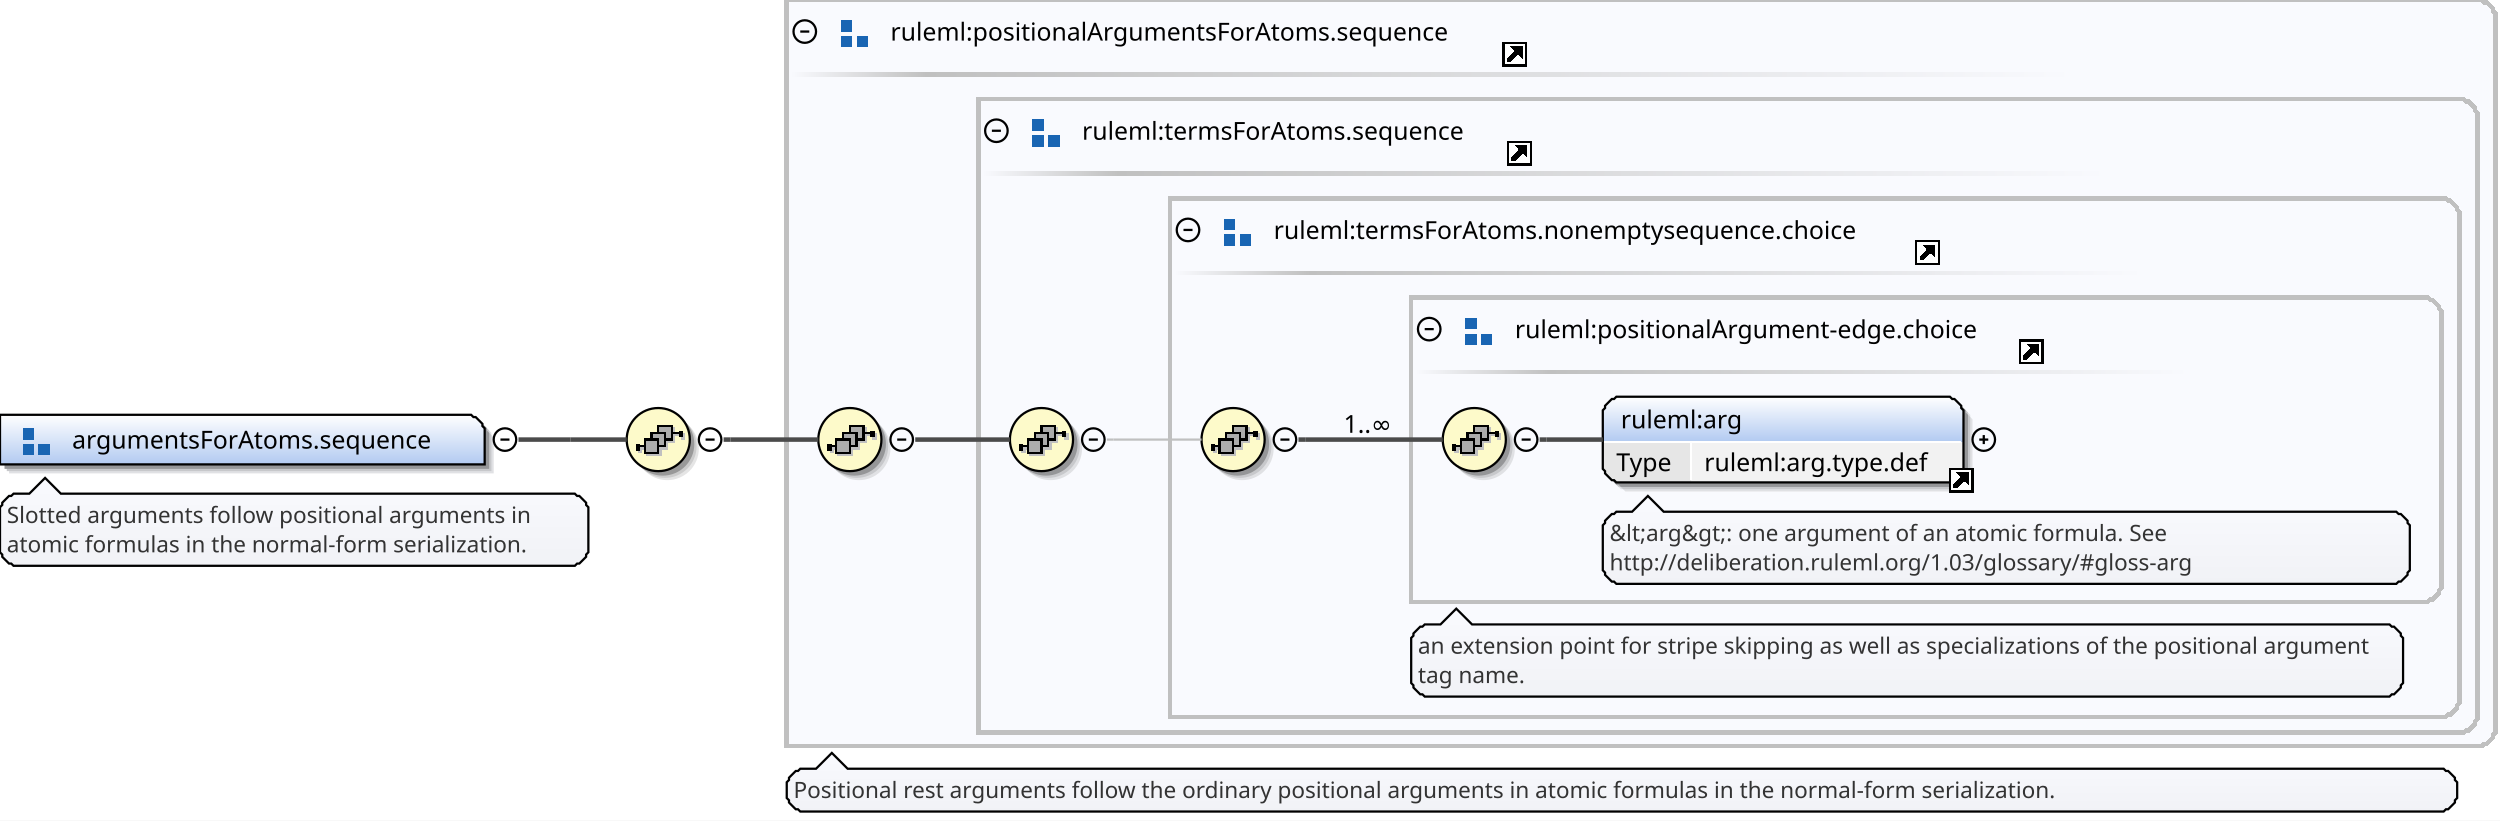
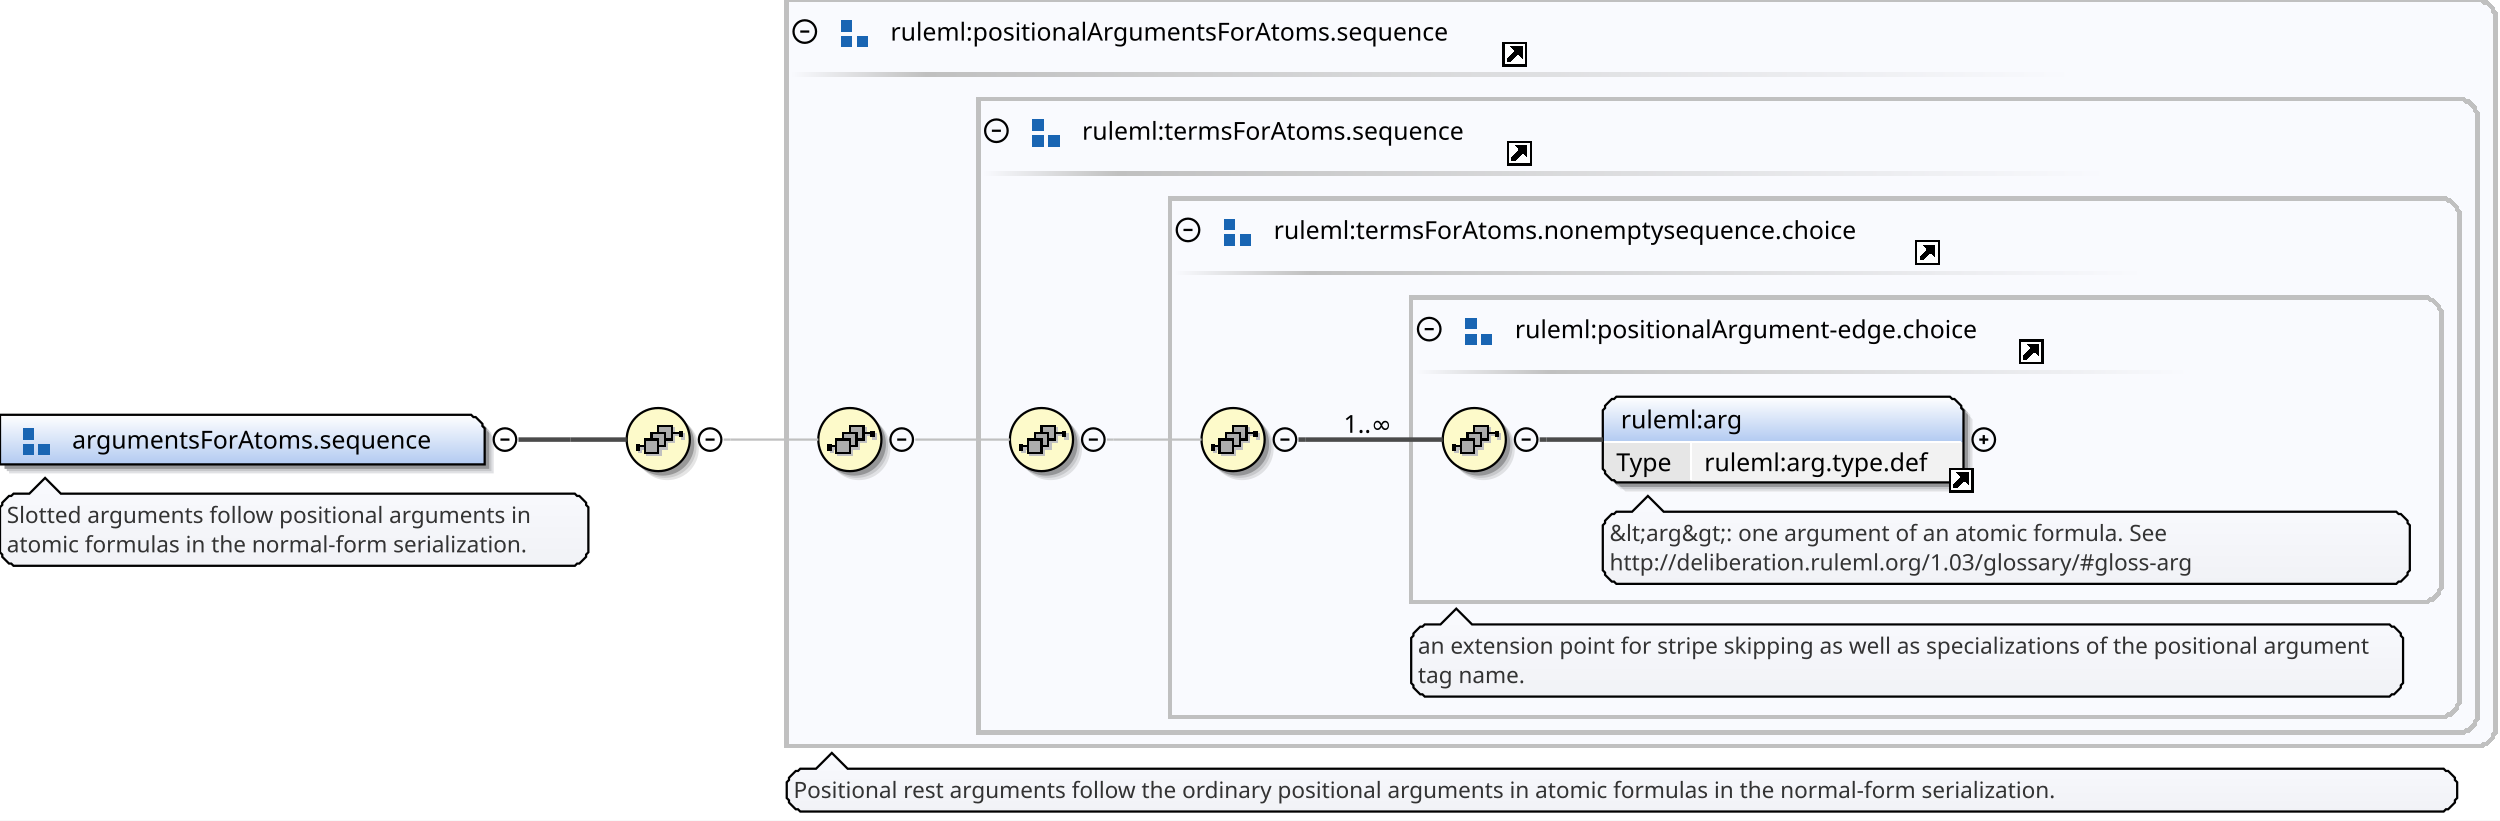
<svg xmlns="http://www.w3.org/2000/svg" color-interpolation="auto" color-rendering="auto" fill="black" fill-opacity="1" font-family="'Dialog'" font-size="12px" font-style="normal" font-weight="normal" height="364" image-rendering="auto" shape-rendering="auto" stroke="black" stroke-dasharray="none" stroke-dashoffset="0" stroke-linecap="square" stroke-linejoin="miter" stroke-miterlimit="10" stroke-opacity="1" stroke-width="1" text-rendering="auto" width="1109">
  <defs id="genericDefs" />
  <g>
    <defs id="defs1">
      <linearGradient gradientUnits="userSpaceOnUse" id="linearGradient1" spreadMethod="pad" x1="0" x2="0" y1="184" y2="206">
        <stop offset="0%" stop-color="white" stop-opacity="1" />
        <stop offset="100%" stop-color="rgb(178,202,241)" stop-opacity="1" />
      </linearGradient>
      <linearGradient gradientUnits="userSpaceOnUse" id="linearGradient2" spreadMethod="pad" x1="278" x2="278" y1="181" y2="209">
        <stop offset="0%" stop-color="rgb(253,250,202)" stop-opacity="1" />
        <stop offset="100%" stop-color="rgb(253,250,202)" stop-opacity="1" />
      </linearGradient>
      <linearGradient gradientUnits="userSpaceOnUse" id="linearGradient3" spreadMethod="pad" x1="411" x2="920" y1="32" y2="32">
        <stop offset="0%" stop-color="silver" stop-opacity="1" />
        <stop offset="100%" stop-color="rgb(249,250,254)" stop-opacity="1" />
      </linearGradient>
      <linearGradient gradientUnits="userSpaceOnUse" id="linearGradient4" spreadMethod="pad" x1="351" x2="411" y1="32" y2="32">
        <stop offset="0%" stop-color="rgb(249,250,254)" stop-opacity="1" />
        <stop offset="100%" stop-color="silver" stop-opacity="1" />
      </linearGradient>
      <linearGradient gradientUnits="userSpaceOnUse" id="linearGradient5" spreadMethod="pad" x1="363" x2="363" y1="181" y2="209">
        <stop offset="0%" stop-color="rgb(253,250,202)" stop-opacity="1" />
        <stop offset="100%" stop-color="rgb(253,250,202)" stop-opacity="1" />
      </linearGradient>
      <linearGradient gradientUnits="userSpaceOnUse" id="linearGradient6" spreadMethod="pad" x1="496" x2="935" y1="76" y2="76">
        <stop offset="0%" stop-color="silver" stop-opacity="1" />
        <stop offset="100%" stop-color="rgb(249,250,254)" stop-opacity="1" />
      </linearGradient>
      <linearGradient gradientUnits="userSpaceOnUse" id="linearGradient7" spreadMethod="pad" x1="436" x2="496" y1="76" y2="76">
        <stop offset="0%" stop-color="rgb(249,250,254)" stop-opacity="1" />
        <stop offset="100%" stop-color="silver" stop-opacity="1" />
      </linearGradient>
      <linearGradient gradientUnits="userSpaceOnUse" id="linearGradient8" spreadMethod="pad" x1="448" x2="448" y1="181" y2="209">
        <stop offset="0%" stop-color="rgb(253,250,202)" stop-opacity="1" />
        <stop offset="100%" stop-color="rgb(253,250,202)" stop-opacity="1" />
      </linearGradient>
      <linearGradient gradientUnits="userSpaceOnUse" id="linearGradient9" spreadMethod="pad" x1="581" x2="951" y1="120" y2="120">
        <stop offset="0%" stop-color="silver" stop-opacity="1" />
        <stop offset="100%" stop-color="rgb(249,250,254)" stop-opacity="1" />
      </linearGradient>
      <linearGradient gradientUnits="userSpaceOnUse" id="linearGradient10" spreadMethod="pad" x1="521" x2="581" y1="120" y2="120">
        <stop offset="0%" stop-color="rgb(249,250,254)" stop-opacity="1" />
        <stop offset="100%" stop-color="silver" stop-opacity="1" />
      </linearGradient>
      <linearGradient gradientUnits="userSpaceOnUse" id="linearGradient11" spreadMethod="pad" x1="533" x2="533" y1="181" y2="209">
        <stop offset="0%" stop-color="rgb(253,250,202)" stop-opacity="1" />
        <stop offset="100%" stop-color="rgb(253,250,202)" stop-opacity="1" />
      </linearGradient>
      <linearGradient gradientUnits="userSpaceOnUse" id="linearGradient12" spreadMethod="pad" x1="688" x2="971" y1="164" y2="164">
        <stop offset="0%" stop-color="silver" stop-opacity="1" />
        <stop offset="100%" stop-color="rgb(249,250,254)" stop-opacity="1" />
      </linearGradient>
      <linearGradient gradientUnits="userSpaceOnUse" id="linearGradient13" spreadMethod="pad" x1="628" x2="688" y1="164" y2="164">
        <stop offset="0%" stop-color="rgb(249,250,254)" stop-opacity="1" />
        <stop offset="100%" stop-color="silver" stop-opacity="1" />
      </linearGradient>
      <linearGradient gradientUnits="userSpaceOnUse" id="linearGradient14" spreadMethod="pad" x1="640" x2="640" y1="181" y2="209">
        <stop offset="0%" stop-color="rgb(253,250,202)" stop-opacity="1" />
        <stop offset="100%" stop-color="rgb(253,250,202)" stop-opacity="1" />
      </linearGradient>
      <linearGradient gradientUnits="userSpaceOnUse" id="linearGradient15" spreadMethod="pad" x1="711" x2="711" y1="176" y2="196">
        <stop offset="0%" stop-color="white" stop-opacity="1" />
        <stop offset="100%" stop-color="rgb(178,202,241)" stop-opacity="1" />
      </linearGradient>
      <linearGradient gradientUnits="userSpaceOnUse" id="linearGradient16" spreadMethod="pad" x1="711" x2="711" y1="220" y2="259">
        <stop offset="0%" stop-color="rgb(249,250,254)" stop-opacity="1" />
        <stop offset="100%" stop-color="rgb(241,242,246)" stop-opacity="1" />
      </linearGradient>
      <linearGradient gradientUnits="userSpaceOnUse" id="linearGradient17" spreadMethod="pad" x1="626" x2="626" y1="270" y2="309">
        <stop offset="0%" stop-color="rgb(249,250,254)" stop-opacity="1" />
        <stop offset="100%" stop-color="rgb(241,242,246)" stop-opacity="1" />
      </linearGradient>
      <linearGradient gradientUnits="userSpaceOnUse" id="linearGradient18" spreadMethod="pad" x1="349" x2="349" y1="334" y2="360">
        <stop offset="0%" stop-color="rgb(249,250,254)" stop-opacity="1" />
        <stop offset="100%" stop-color="rgb(241,242,246)" stop-opacity="1" />
      </linearGradient>
      <linearGradient gradientUnits="userSpaceOnUse" id="linearGradient19" spreadMethod="pad" x1="0" x2="0" y1="212" y2="251">
        <stop offset="0%" stop-color="rgb(249,250,254)" stop-opacity="1" />
        <stop offset="100%" stop-color="rgb(241,242,246)" stop-opacity="1" />
      </linearGradient>
      <clipPath clipPathUnits="userSpaceOnUse" id="clipPath1">
        <path d="M0 0 L1109 0 L1109 364 L0 364 L0 0 Z" />
      </clipPath>
    </defs>
    <g fill="white" stroke="white">
      <rect clip-path="url(#clipPath1)" height="364" stroke="none" width="1109" x="0" y="0" />
    </g>
    <g fill="rgb(224,225,228)" font-family="sans-serif" font-size="11px" stroke="rgb(224,225,228)" text-rendering="optimizeLegibility">
      <polygon clip-path="url(#clipPath1)" points=" 4 188 213 188 214 189 215 189 216 190 217 191 218 192 218 193 219 194 219 210 4 210" stroke="none" />
      <polygon clip-path="url(#clipPath1)" fill="rgb(199,200,203)" points=" 3 187 212 187 213 188 214 188 215 189 216 190 217 191 217 192 218 193 218 209 3 209" stroke="none" />
      <polygon clip-path="url(#clipPath1)" fill="rgb(149,150,152)" points=" 2 186 211 186 212 187 213 187 214 188 215 189 216 190 216 191 217 192 217 208 2 208" stroke="none" />
    </g>
    <g fill="url(#linearGradient1)" font-family="sans-serif" font-size="11px" shape-rendering="crispEdges" stroke="url(#linearGradient1)" text-rendering="geometricPrecision">
      <polygon clip-path="url(#clipPath1)" points=" 0 184 209 184 210 185 211 185 212 186 213 187 214 188 214 189 215 190 215 206 0 206" stroke="none" />
    </g>
    <g font-family="sans-serif" font-size="11px" stroke-linecap="butt" text-rendering="optimizeLegibility">
      <polygon clip-path="url(#clipPath1)" fill="none" points=" 0 184 209 184 210 185 211 185 212 186 213 187 214 188 214 189 215 190 215 206 0 206" />
    </g>
    <g fill="rgb(25,101,179)" font-family="sans-serif" font-size="11px" shape-rendering="crispEdges" stroke="rgb(25,101,179)" stroke-linecap="butt" text-rendering="geometricPrecision">
      <rect clip-path="url(#clipPath1)" height="5" stroke="none" width="5" x="10" y="190" />
      <rect clip-path="url(#clipPath1)" height="5" stroke="none" width="5" x="10" y="197" />
      <rect clip-path="url(#clipPath1)" height="5" stroke="none" width="5" x="17" y="197" />
      <text clip-path="url(#clipPath1)" fill="black" stroke="none" x="32" xml:space="preserve" y="199">argumentsForAtoms.sequence</text>
    </g>
    <g font-family="sans-serif" font-size="11px" stroke-linecap="butt" text-rendering="optimizeLegibility">
      <circle clip-path="url(#clipPath1)" cx="224" cy="195" fill="none" r="5" />
      <line clip-path="url(#clipPath1)" fill="none" x1="222" x2="226" y1="195" y2="195" />
      <circle clip-path="url(#clipPath1)" cx="296" cy="199" fill="rgb(229,229,229)" r="14" stroke="none" />
      <circle clip-path="url(#clipPath1)" cx="295" cy="198" fill="rgb(204,204,204)" r="14" stroke="none" />
      <circle clip-path="url(#clipPath1)" cx="294" cy="197" fill="rgb(153,153,153)" r="14" stroke="none" />
    </g>
    <g fill="url(#linearGradient2)" font-family="sans-serif" font-size="11px" shape-rendering="crispEdges" stroke="url(#linearGradient2)" stroke-linecap="butt" text-rendering="geometricPrecision">
      <circle clip-path="url(#clipPath1)" cx="292" cy="195" r="14" stroke="none" />
    </g>
    <g font-family="sans-serif" font-size="11px" stroke-linecap="butt" text-rendering="optimizeLegibility">
      <circle clip-path="url(#clipPath1)" cx="292" cy="195" fill="none" r="14" />
    </g>
    <g fill="silver" font-family="sans-serif" font-size="11px" shape-rendering="crispEdges" stroke="silver" stroke-linecap="butt" text-rendering="geometricPrecision">
      <line clip-path="url(#clipPath1)" fill="none" x1="299" x2="303" y1="193" y2="193" />
      <rect clip-path="url(#clipPath1)" height="3" stroke="none" width="2" x="302" y="192" />
      <rect clip-path="url(#clipPath1)" height="6" stroke="none" width="6" x="293" y="190" />
      <rect clip-path="url(#clipPath1)" fill="none" height="6" width="6" x="293" y="190" />
      <rect clip-path="url(#clipPath1)" height="6" stroke="none" width="6" x="290" y="193" />
      <rect clip-path="url(#clipPath1)" fill="none" height="6" width="6" x="290" y="193" />
      <rect clip-path="url(#clipPath1)" height="6" stroke="none" width="6" x="287" y="196" />
      <rect clip-path="url(#clipPath1)" fill="none" height="6" width="6" x="287" y="196" />
      <line clip-path="url(#clipPath1)" fill="none" x1="287" x2="283" y1="199" y2="199" />
      <rect clip-path="url(#clipPath1)" height="3" stroke="none" width="2" x="283" y="198" />
      <line clip-path="url(#clipPath1)" fill="none" stroke="black" x1="298" x2="302" y1="192" y2="192" />
      <rect clip-path="url(#clipPath1)" fill="black" height="3" stroke="none" width="2" x="301" y="191" />
      <rect clip-path="url(#clipPath1)" fill="rgb(172,172,172)" height="6" stroke="none" width="6" x="292" y="189" />
      <rect clip-path="url(#clipPath1)" fill="none" height="6" stroke="black" width="6" x="292" y="189" />
      <rect clip-path="url(#clipPath1)" fill="rgb(172,172,172)" height="6" stroke="none" width="6" x="289" y="192" />
      <rect clip-path="url(#clipPath1)" fill="none" height="6" stroke="black" width="6" x="289" y="192" />
      <rect clip-path="url(#clipPath1)" fill="rgb(172,172,172)" height="6" stroke="none" width="6" x="286" y="195" />
      <rect clip-path="url(#clipPath1)" fill="none" height="6" stroke="black" width="6" x="286" y="195" />
      <line clip-path="url(#clipPath1)" fill="none" stroke="black" x1="286" x2="282" y1="198" y2="198" />
      <rect clip-path="url(#clipPath1)" fill="black" height="3" stroke="none" width="2" x="282" y="197" />
    </g>
    <g font-family="sans-serif" font-size="11px" stroke-linecap="butt" text-rendering="optimizeLegibility">
      <circle clip-path="url(#clipPath1)" cx="315" cy="195" fill="none" r="5" />
      <line clip-path="url(#clipPath1)" fill="none" x1="313" x2="317" y1="195" y2="195" />
    </g>
    <g fill="rgb(249,250,254)" font-family="sans-serif" font-size="11px" shape-rendering="crispEdges" stroke="rgb(249,250,254)" stroke-linecap="butt" stroke-width="2" text-rendering="geometricPrecision">
      <polygon clip-path="url(#clipPath1)" points=" 349 0 1101 0 1102 1 1103 1 1104 2 1105 3 1106 4 1106 5 1107 6 1107 325 1106 326 1106 327 1105 328 1104 329 1103 330 1102 330 1101 331 349 331" stroke="none" />
      <polygon clip-path="url(#clipPath1)" fill="none" points=" 349 0 1101 0 1102 1 1103 1 1104 2 1105 3 1106 4 1106 5 1107 6 1107 325 1106 326 1106 327 1105 328 1104 329 1103 330 1102 330 1101 331 349 331" stroke="silver" />
      <rect clip-path="url(#clipPath1)" fill="url(#linearGradient3)" height="2" stroke="none" width="509" x="411" y="32" />
      <rect clip-path="url(#clipPath1)" fill="url(#linearGradient4)" height="2" stroke="none" width="60" x="351" y="32" />
      <rect clip-path="url(#clipPath1)" fill="rgb(25,101,179)" height="5" stroke="none" stroke-width="1" width="5" x="373" y="9" />
      <rect clip-path="url(#clipPath1)" fill="rgb(25,101,179)" height="5" stroke="none" stroke-width="1" width="5" x="373" y="16" />
      <rect clip-path="url(#clipPath1)" fill="rgb(25,101,179)" height="5" stroke="none" stroke-width="1" width="5" x="380" y="16" />
      <text clip-path="url(#clipPath1)" fill="black" stroke="none" stroke-width="1" x="395" xml:space="preserve" y="18">ruleml:positionalArgumentsForAtoms.sequence</text>
      <rect clip-path="url(#clipPath1)" fill="white" height="10" stroke="none" stroke-width="1" width="10" x="667" y="19" />
      <polygon clip-path="url(#clipPath1)" fill="none" points=" 669 27 669 26 672 23 672 22 671 21 675 21 675 25 674 24 673 24 670 27" stroke="black" stroke-width="1" />
      <polygon clip-path="url(#clipPath1)" fill="black" points=" 669 27 669 26 672 23 672 22 671 21 675 21 675 25 674 24 673 24 670 27" stroke="none" stroke-width="1" />
      <rect clip-path="url(#clipPath1)" fill="none" height="10" stroke="black" stroke-width="1" width="10" x="667" y="19" />
    </g>
    <g font-family="sans-serif" font-size="11px" stroke-linecap="butt" text-rendering="optimizeLegibility">
      <circle clip-path="url(#clipPath1)" cx="357" cy="14" fill="none" r="5" />
      <line clip-path="url(#clipPath1)" fill="none" x1="355" x2="359" y1="14" y2="14" />
      <circle clip-path="url(#clipPath1)" cx="381" cy="199" fill="rgb(224,225,228)" r="14" stroke="none" />
      <circle clip-path="url(#clipPath1)" cx="380" cy="198" fill="rgb(199,200,203)" r="14" stroke="none" />
      <circle clip-path="url(#clipPath1)" cx="379" cy="197" fill="rgb(149,150,152)" r="14" stroke="none" />
    </g>
    <g fill="url(#linearGradient5)" font-family="sans-serif" font-size="11px" shape-rendering="crispEdges" stroke="url(#linearGradient5)" stroke-linecap="butt" text-rendering="geometricPrecision">
      <circle clip-path="url(#clipPath1)" cx="377" cy="195" r="14" stroke="none" />
    </g>
    <g font-family="sans-serif" font-size="11px" stroke-linecap="butt" text-rendering="optimizeLegibility">
      <circle clip-path="url(#clipPath1)" cx="377" cy="195" fill="none" r="14" />
    </g>
    <g fill="silver" font-family="sans-serif" font-size="11px" shape-rendering="crispEdges" stroke="silver" stroke-linecap="butt" text-rendering="geometricPrecision">
      <line clip-path="url(#clipPath1)" fill="none" x1="384" x2="388" y1="193" y2="193" />
      <rect clip-path="url(#clipPath1)" height="3" stroke="none" width="2" x="387" y="192" />
      <rect clip-path="url(#clipPath1)" height="6" stroke="none" width="6" x="378" y="190" />
      <rect clip-path="url(#clipPath1)" fill="none" height="6" width="6" x="378" y="190" />
      <rect clip-path="url(#clipPath1)" height="6" stroke="none" width="6" x="375" y="193" />
      <rect clip-path="url(#clipPath1)" fill="none" height="6" width="6" x="375" y="193" />
      <rect clip-path="url(#clipPath1)" height="6" stroke="none" width="6" x="372" y="196" />
      <rect clip-path="url(#clipPath1)" fill="none" height="6" width="6" x="372" y="196" />
      <line clip-path="url(#clipPath1)" fill="none" x1="372" x2="368" y1="199" y2="199" />
      <rect clip-path="url(#clipPath1)" height="3" stroke="none" width="2" x="368" y="198" />
      <line clip-path="url(#clipPath1)" fill="none" stroke="black" x1="383" x2="387" y1="192" y2="192" />
      <rect clip-path="url(#clipPath1)" fill="black" height="3" stroke="none" width="2" x="386" y="191" />
      <rect clip-path="url(#clipPath1)" fill="rgb(172,172,172)" height="6" stroke="none" width="6" x="377" y="189" />
      <rect clip-path="url(#clipPath1)" fill="none" height="6" stroke="black" width="6" x="377" y="189" />
      <rect clip-path="url(#clipPath1)" fill="rgb(172,172,172)" height="6" stroke="none" width="6" x="374" y="192" />
      <rect clip-path="url(#clipPath1)" fill="none" height="6" stroke="black" width="6" x="374" y="192" />
      <rect clip-path="url(#clipPath1)" fill="rgb(172,172,172)" height="6" stroke="none" width="6" x="371" y="195" />
      <rect clip-path="url(#clipPath1)" fill="none" height="6" stroke="black" width="6" x="371" y="195" />
      <line clip-path="url(#clipPath1)" fill="none" stroke="black" x1="371" x2="367" y1="198" y2="198" />
      <rect clip-path="url(#clipPath1)" fill="black" height="3" stroke="none" width="2" x="367" y="197" />
    </g>
    <g font-family="sans-serif" font-size="11px" stroke-linecap="butt" text-rendering="optimizeLegibility">
      <circle clip-path="url(#clipPath1)" cx="400" cy="195" fill="none" r="5" />
      <line clip-path="url(#clipPath1)" fill="none" x1="398" x2="402" y1="195" y2="195" />
    </g>
    <g fill="rgb(249,250,254)" font-family="sans-serif" font-size="11px" shape-rendering="crispEdges" stroke="rgb(249,250,254)" stroke-linecap="butt" stroke-width="2" text-rendering="geometricPrecision">
      <polygon clip-path="url(#clipPath1)" points=" 434 44 1093 44 1094 45 1095 45 1096 46 1097 47 1098 48 1098 49 1099 50 1099 319 1098 320 1098 321 1097 322 1096 323 1095 324 1094 324 1093 325 434 325" stroke="none" />
      <polygon clip-path="url(#clipPath1)" fill="none" points=" 434 44 1093 44 1094 45 1095 45 1096 46 1097 47 1098 48 1098 49 1099 50 1099 319 1098 320 1098 321 1097 322 1096 323 1095 324 1094 324 1093 325 434 325" stroke="silver" />
      <rect clip-path="url(#clipPath1)" fill="url(#linearGradient6)" height="2" stroke="none" width="439" x="496" y="76" />
      <rect clip-path="url(#clipPath1)" fill="url(#linearGradient7)" height="2" stroke="none" width="60" x="436" y="76" />
      <rect clip-path="url(#clipPath1)" fill="rgb(25,101,179)" height="5" stroke="none" stroke-width="1" width="5" x="458" y="53" />
      <rect clip-path="url(#clipPath1)" fill="rgb(25,101,179)" height="5" stroke="none" stroke-width="1" width="5" x="458" y="60" />
      <rect clip-path="url(#clipPath1)" fill="rgb(25,101,179)" height="5" stroke="none" stroke-width="1" width="5" x="465" y="60" />
      <text clip-path="url(#clipPath1)" fill="black" stroke="none" stroke-width="1" x="480" xml:space="preserve" y="62">ruleml:termsForAtoms.sequence</text>
      <rect clip-path="url(#clipPath1)" fill="white" height="10" stroke="none" stroke-width="1" width="10" x="669" y="63" />
      <polygon clip-path="url(#clipPath1)" fill="none" points=" 671 71 671 70 674 67 674 66 673 65 677 65 677 69 676 68 675 68 672 71" stroke="black" stroke-width="1" />
      <polygon clip-path="url(#clipPath1)" fill="black" points=" 671 71 671 70 674 67 674 66 673 65 677 65 677 69 676 68 675 68 672 71" stroke="none" stroke-width="1" />
      <rect clip-path="url(#clipPath1)" fill="none" height="10" stroke="black" stroke-width="1" width="10" x="669" y="63" />
    </g>
    <g font-family="sans-serif" font-size="11px" stroke-linecap="butt" text-rendering="optimizeLegibility">
      <circle clip-path="url(#clipPath1)" cx="442" cy="58" fill="none" r="5" />
      <line clip-path="url(#clipPath1)" fill="none" x1="440" x2="444" y1="58" y2="58" />
      <circle clip-path="url(#clipPath1)" cx="466" cy="199" fill="rgb(224,225,228)" r="14" stroke="none" />
      <circle clip-path="url(#clipPath1)" cx="465" cy="198" fill="rgb(199,200,203)" r="14" stroke="none" />
      <circle clip-path="url(#clipPath1)" cx="464" cy="197" fill="rgb(149,150,152)" r="14" stroke="none" />
    </g>
    <g fill="url(#linearGradient8)" font-family="sans-serif" font-size="11px" shape-rendering="crispEdges" stroke="url(#linearGradient8)" stroke-linecap="butt" text-rendering="geometricPrecision">
      <circle clip-path="url(#clipPath1)" cx="462" cy="195" r="14" stroke="none" />
    </g>
    <g font-family="sans-serif" font-size="11px" stroke-linecap="butt" text-rendering="optimizeLegibility">
      <circle clip-path="url(#clipPath1)" cx="462" cy="195" fill="none" r="14" />
    </g>
    <g fill="silver" font-family="sans-serif" font-size="11px" shape-rendering="crispEdges" stroke="silver" stroke-linecap="butt" text-rendering="geometricPrecision">
      <line clip-path="url(#clipPath1)" fill="none" x1="469" x2="473" y1="193" y2="193" />
      <rect clip-path="url(#clipPath1)" height="3" stroke="none" width="2" x="472" y="192" />
      <rect clip-path="url(#clipPath1)" height="6" stroke="none" width="6" x="463" y="190" />
      <rect clip-path="url(#clipPath1)" fill="none" height="6" width="6" x="463" y="190" />
      <rect clip-path="url(#clipPath1)" height="6" stroke="none" width="6" x="460" y="193" />
      <rect clip-path="url(#clipPath1)" fill="none" height="6" width="6" x="460" y="193" />
      <rect clip-path="url(#clipPath1)" height="6" stroke="none" width="6" x="457" y="196" />
      <rect clip-path="url(#clipPath1)" fill="none" height="6" width="6" x="457" y="196" />
      <line clip-path="url(#clipPath1)" fill="none" x1="457" x2="453" y1="199" y2="199" />
      <rect clip-path="url(#clipPath1)" height="3" stroke="none" width="2" x="453" y="198" />
      <line clip-path="url(#clipPath1)" fill="none" stroke="black" x1="468" x2="472" y1="192" y2="192" />
      <rect clip-path="url(#clipPath1)" fill="black" height="3" stroke="none" width="2" x="471" y="191" />
      <rect clip-path="url(#clipPath1)" fill="rgb(172,172,172)" height="6" stroke="none" width="6" x="462" y="189" />
      <rect clip-path="url(#clipPath1)" fill="none" height="6" stroke="black" width="6" x="462" y="189" />
      <rect clip-path="url(#clipPath1)" fill="rgb(172,172,172)" height="6" stroke="none" width="6" x="459" y="192" />
      <rect clip-path="url(#clipPath1)" fill="none" height="6" stroke="black" width="6" x="459" y="192" />
      <rect clip-path="url(#clipPath1)" fill="rgb(172,172,172)" height="6" stroke="none" width="6" x="456" y="195" />
      <rect clip-path="url(#clipPath1)" fill="none" height="6" stroke="black" width="6" x="456" y="195" />
      <line clip-path="url(#clipPath1)" fill="none" stroke="black" x1="456" x2="452" y1="198" y2="198" />
      <rect clip-path="url(#clipPath1)" fill="black" height="3" stroke="none" width="2" x="452" y="197" />
    </g>
    <g font-family="sans-serif" font-size="11px" stroke-linecap="butt" text-rendering="optimizeLegibility">
      <circle clip-path="url(#clipPath1)" cx="485" cy="195" fill="none" r="5" />
      <line clip-path="url(#clipPath1)" fill="none" x1="483" x2="487" y1="195" y2="195" />
    </g>
    <g fill="rgb(249,250,254)" font-family="sans-serif" font-size="11px" shape-rendering="crispEdges" stroke="rgb(249,250,254)" stroke-linecap="butt" stroke-width="2" text-rendering="geometricPrecision">
      <polygon clip-path="url(#clipPath1)" points=" 519 88 1085 88 1086 89 1087 89 1088 90 1089 91 1090 92 1090 93 1091 94 1091 312 1090 313 1090 314 1089 315 1088 316 1087 317 1086 317 1085 318 519 318" stroke="none" />
      <polygon clip-path="url(#clipPath1)" fill="none" points=" 519 88 1085 88 1086 89 1087 89 1088 90 1089 91 1090 92 1090 93 1091 94 1091 312 1090 313 1090 314 1089 315 1088 316 1087 317 1086 317 1085 318 519 318" stroke="silver" />
      <rect clip-path="url(#clipPath1)" fill="url(#linearGradient9)" height="2" stroke="none" width="370" x="581" y="120" />
      <rect clip-path="url(#clipPath1)" fill="url(#linearGradient10)" height="2" stroke="none" width="60" x="521" y="120" />
      <rect clip-path="url(#clipPath1)" fill="rgb(25,101,179)" height="5" stroke="none" stroke-width="1" width="5" x="543" y="97" />
      <rect clip-path="url(#clipPath1)" fill="rgb(25,101,179)" height="5" stroke="none" stroke-width="1" width="5" x="543" y="104" />
      <rect clip-path="url(#clipPath1)" fill="rgb(25,101,179)" height="5" stroke="none" stroke-width="1" width="5" x="550" y="104" />
      <text clip-path="url(#clipPath1)" fill="black" stroke="none" stroke-width="1" x="565" xml:space="preserve" y="106">ruleml:termsForAtoms.nonemptysequence.choice</text>
      <rect clip-path="url(#clipPath1)" fill="white" height="10" stroke="none" stroke-width="1" width="10" x="850" y="107" />
      <polygon clip-path="url(#clipPath1)" fill="none" points=" 852 115 852 114 855 111 855 110 854 109 858 109 858 113 857 112 856 112 853 115" stroke="black" stroke-width="1" />
      <polygon clip-path="url(#clipPath1)" fill="black" points=" 852 115 852 114 855 111 855 110 854 109 858 109 858 113 857 112 856 112 853 115" stroke="none" stroke-width="1" />
      <rect clip-path="url(#clipPath1)" fill="none" height="10" stroke="black" stroke-width="1" width="10" x="850" y="107" />
    </g>
    <g font-family="sans-serif" font-size="11px" stroke-linecap="butt" text-rendering="optimizeLegibility">
      <circle clip-path="url(#clipPath1)" cx="527" cy="102" fill="none" r="5" />
      <line clip-path="url(#clipPath1)" fill="none" x1="525" x2="529" y1="102" y2="102" />
      <circle clip-path="url(#clipPath1)" cx="551" cy="199" fill="rgb(224,225,228)" r="14" stroke="none" />
      <circle clip-path="url(#clipPath1)" cx="550" cy="198" fill="rgb(199,200,203)" r="14" stroke="none" />
      <circle clip-path="url(#clipPath1)" cx="549" cy="197" fill="rgb(149,150,152)" r="14" stroke="none" />
    </g>
    <g fill="url(#linearGradient11)" font-family="sans-serif" font-size="11px" shape-rendering="crispEdges" stroke="url(#linearGradient11)" stroke-linecap="butt" text-rendering="geometricPrecision">
      <circle clip-path="url(#clipPath1)" cx="547" cy="195" r="14" stroke="none" />
    </g>
    <g font-family="sans-serif" font-size="11px" stroke-linecap="butt" text-rendering="optimizeLegibility">
      <circle clip-path="url(#clipPath1)" cx="547" cy="195" fill="none" r="14" />
    </g>
    <g fill="silver" font-family="sans-serif" font-size="11px" shape-rendering="crispEdges" stroke="silver" stroke-linecap="butt" text-rendering="geometricPrecision">
      <line clip-path="url(#clipPath1)" fill="none" x1="554" x2="558" y1="193" y2="193" />
      <rect clip-path="url(#clipPath1)" height="3" stroke="none" width="2" x="557" y="192" />
      <rect clip-path="url(#clipPath1)" height="6" stroke="none" width="6" x="548" y="190" />
      <rect clip-path="url(#clipPath1)" fill="none" height="6" width="6" x="548" y="190" />
      <rect clip-path="url(#clipPath1)" height="6" stroke="none" width="6" x="545" y="193" />
      <rect clip-path="url(#clipPath1)" fill="none" height="6" width="6" x="545" y="193" />
      <rect clip-path="url(#clipPath1)" height="6" stroke="none" width="6" x="542" y="196" />
      <rect clip-path="url(#clipPath1)" fill="none" height="6" width="6" x="542" y="196" />
      <line clip-path="url(#clipPath1)" fill="none" x1="542" x2="538" y1="199" y2="199" />
      <rect clip-path="url(#clipPath1)" height="3" stroke="none" width="2" x="538" y="198" />
      <line clip-path="url(#clipPath1)" fill="none" stroke="black" x1="553" x2="557" y1="192" y2="192" />
      <rect clip-path="url(#clipPath1)" fill="black" height="3" stroke="none" width="2" x="556" y="191" />
      <rect clip-path="url(#clipPath1)" fill="rgb(172,172,172)" height="6" stroke="none" width="6" x="547" y="189" />
      <rect clip-path="url(#clipPath1)" fill="none" height="6" stroke="black" width="6" x="547" y="189" />
      <rect clip-path="url(#clipPath1)" fill="rgb(172,172,172)" height="6" stroke="none" width="6" x="544" y="192" />
      <rect clip-path="url(#clipPath1)" fill="none" height="6" stroke="black" width="6" x="544" y="192" />
      <rect clip-path="url(#clipPath1)" fill="rgb(172,172,172)" height="6" stroke="none" width="6" x="541" y="195" />
      <rect clip-path="url(#clipPath1)" fill="none" height="6" stroke="black" width="6" x="541" y="195" />
      <line clip-path="url(#clipPath1)" fill="none" stroke="black" x1="541" x2="537" y1="198" y2="198" />
      <rect clip-path="url(#clipPath1)" fill="black" height="3" stroke="none" width="2" x="537" y="197" />
    </g>
    <g font-family="sans-serif" font-size="11px" stroke-linecap="butt" text-rendering="optimizeLegibility">
      <circle clip-path="url(#clipPath1)" cx="570" cy="195" fill="none" r="5" />
      <line clip-path="url(#clipPath1)" fill="none" x1="568" x2="572" y1="195" y2="195" />
    </g>
    <g fill="rgb(249,250,254)" font-family="sans-serif" font-size="11px" shape-rendering="crispEdges" stroke="rgb(249,250,254)" stroke-linecap="butt" stroke-width="2" text-rendering="geometricPrecision">
      <polygon clip-path="url(#clipPath1)" points=" 626 132 1077 132 1078 133 1079 133 1080 134 1081 135 1082 136 1082 137 1083 138 1083 261 1082 262 1082 263 1081 264 1080 265 1079 266 1078 266 1077 267 626 267" stroke="none" />
      <polygon clip-path="url(#clipPath1)" fill="none" points=" 626 132 1077 132 1078 133 1079 133 1080 134 1081 135 1082 136 1082 137 1083 138 1083 261 1082 262 1082 263 1081 264 1080 265 1079 266 1078 266 1077 267 626 267" stroke="silver" />
      <rect clip-path="url(#clipPath1)" fill="url(#linearGradient12)" height="2" stroke="none" width="283" x="688" y="164" />
      <rect clip-path="url(#clipPath1)" fill="url(#linearGradient13)" height="2" stroke="none" width="60" x="628" y="164" />
      <rect clip-path="url(#clipPath1)" fill="rgb(25,101,179)" height="5" stroke="none" stroke-width="1" width="5" x="650" y="141" />
      <rect clip-path="url(#clipPath1)" fill="rgb(25,101,179)" height="5" stroke="none" stroke-width="1" width="5" x="650" y="148" />
      <rect clip-path="url(#clipPath1)" fill="rgb(25,101,179)" height="5" stroke="none" stroke-width="1" width="5" x="657" y="148" />
      <text clip-path="url(#clipPath1)" fill="black" stroke="none" stroke-width="1" x="672" xml:space="preserve" y="150">ruleml:positionalArgument-edge.choice</text>
      <rect clip-path="url(#clipPath1)" fill="white" height="10" stroke="none" stroke-width="1" width="10" x="896" y="151" />
      <polygon clip-path="url(#clipPath1)" fill="none" points=" 898 159 898 158 901 155 901 154 900 153 904 153 904 157 903 156 902 156 899 159" stroke="black" stroke-width="1" />
      <polygon clip-path="url(#clipPath1)" fill="black" points=" 898 159 898 158 901 155 901 154 900 153 904 153 904 157 903 156 902 156 899 159" stroke="none" stroke-width="1" />
      <rect clip-path="url(#clipPath1)" fill="none" height="10" stroke="black" stroke-width="1" width="10" x="896" y="151" />
    </g>
    <g font-family="sans-serif" font-size="11px" stroke-linecap="butt" text-rendering="optimizeLegibility">
      <circle clip-path="url(#clipPath1)" cx="634" cy="146" fill="none" r="5" />
      <line clip-path="url(#clipPath1)" fill="none" x1="632" x2="636" y1="146" y2="146" />
      <circle clip-path="url(#clipPath1)" cx="658" cy="199" fill="rgb(224,225,228)" r="14" stroke="none" />
      <circle clip-path="url(#clipPath1)" cx="657" cy="198" fill="rgb(199,200,203)" r="14" stroke="none" />
      <circle clip-path="url(#clipPath1)" cx="656" cy="197" fill="rgb(149,150,152)" r="14" stroke="none" />
    </g>
    <g fill="url(#linearGradient14)" font-family="sans-serif" font-size="11px" shape-rendering="crispEdges" stroke="url(#linearGradient14)" stroke-linecap="butt" text-rendering="geometricPrecision">
      <circle clip-path="url(#clipPath1)" cx="654" cy="195" r="14" stroke="none" />
    </g>
    <g font-family="sans-serif" font-size="11px" stroke-linecap="butt" text-rendering="optimizeLegibility">
      <circle clip-path="url(#clipPath1)" cx="654" cy="195" fill="none" r="14" />
    </g>
    <g fill="silver" font-family="sans-serif" font-size="11px" shape-rendering="crispEdges" stroke="silver" stroke-linecap="butt" text-rendering="geometricPrecision">
      <line clip-path="url(#clipPath1)" fill="none" x1="661" x2="665" y1="193" y2="193" />
      <rect clip-path="url(#clipPath1)" height="3" stroke="none" width="2" x="664" y="192" />
      <rect clip-path="url(#clipPath1)" height="6" stroke="none" width="6" x="655" y="190" />
      <rect clip-path="url(#clipPath1)" fill="none" height="6" width="6" x="655" y="190" />
      <rect clip-path="url(#clipPath1)" height="6" stroke="none" width="6" x="652" y="193" />
      <rect clip-path="url(#clipPath1)" fill="none" height="6" width="6" x="652" y="193" />
      <rect clip-path="url(#clipPath1)" height="6" stroke="none" width="6" x="649" y="196" />
      <rect clip-path="url(#clipPath1)" fill="none" height="6" width="6" x="649" y="196" />
      <line clip-path="url(#clipPath1)" fill="none" x1="649" x2="645" y1="199" y2="199" />
      <rect clip-path="url(#clipPath1)" height="3" stroke="none" width="2" x="645" y="198" />
      <line clip-path="url(#clipPath1)" fill="none" stroke="black" x1="660" x2="664" y1="192" y2="192" />
      <rect clip-path="url(#clipPath1)" fill="black" height="3" stroke="none" width="2" x="663" y="191" />
      <rect clip-path="url(#clipPath1)" fill="rgb(172,172,172)" height="6" stroke="none" width="6" x="654" y="189" />
      <rect clip-path="url(#clipPath1)" fill="none" height="6" stroke="black" width="6" x="654" y="189" />
      <rect clip-path="url(#clipPath1)" fill="rgb(172,172,172)" height="6" stroke="none" width="6" x="651" y="192" />
      <rect clip-path="url(#clipPath1)" fill="none" height="6" stroke="black" width="6" x="651" y="192" />
      <rect clip-path="url(#clipPath1)" fill="rgb(172,172,172)" height="6" stroke="none" width="6" x="648" y="195" />
      <rect clip-path="url(#clipPath1)" fill="none" height="6" stroke="black" width="6" x="648" y="195" />
      <line clip-path="url(#clipPath1)" fill="none" stroke="black" x1="648" x2="644" y1="198" y2="198" />
      <rect clip-path="url(#clipPath1)" fill="black" height="3" stroke="none" width="2" x="644" y="197" />
    </g>
    <g font-family="sans-serif" font-size="11px" stroke-linecap="butt" text-rendering="optimizeLegibility">
      <circle clip-path="url(#clipPath1)" cx="677" cy="195" fill="none" r="5" />
      <line clip-path="url(#clipPath1)" fill="none" x1="675" x2="679" y1="195" y2="195" />
      <polygon clip-path="url(#clipPath1)" fill="rgb(224,225,228)" points=" 715 186 716 185 716 184 717 183 718 182 719 181 720 181 721 180 869 180 870 181 871 181 872 182 873 183 874 184 874 185 875 186 875 212 874 213 874 214 873 215 872 216 871 217 870 217 869 218 721 218 720 217 719 217 718 216 717 215 716 214 716 213 715 212" stroke="none" />
      <polygon clip-path="url(#clipPath1)" fill="rgb(199,200,203)" points=" 714 185 715 184 715 183 716 182 717 181 718 180 719 180 720 179 868 179 869 180 870 180 871 181 872 182 873 183 873 184 874 185 874 211 873 212 873 213 872 214 871 215 870 216 869 216 868 217 720 217 719 216 718 216 717 215 716 214 715 213 715 212 714 211" stroke="none" />
      <polygon clip-path="url(#clipPath1)" fill="rgb(149,150,152)" points=" 713 184 714 183 714 182 715 181 716 180 717 179 718 179 719 178 867 178 868 179 869 179 870 180 871 181 872 182 872 183 873 184 873 210 872 211 872 212 871 213 870 214 869 215 868 215 867 216 719 216 718 215 717 215 716 214 715 213 714 212 714 211 713 210" stroke="none" />
    </g>
    <g fill="url(#linearGradient15)" font-family="sans-serif" font-size="11px" shape-rendering="crispEdges" stroke="url(#linearGradient15)" stroke-linecap="butt" text-rendering="geometricPrecision">
      <polygon clip-path="url(#clipPath1)" points=" 711 182 712 181 712 180 713 179 714 178 715 177 716 177 717 176 865 176 866 177 867 177 868 178 869 179 870 180 870 181 871 182 871 196 870 196 870 196 869 196 868 196 867 196 866 196 865 196 717 196 716 196 715 196 714 196 713 196 712 196 712 196 711 196" stroke="none" />
      <polygon clip-path="url(#clipPath1)" fill="rgb(230,230,230)" points=" 711 196 712 196 712 196 713 196 714 196 715 196 716 196 717 196 750 196 750 196 750 196 750 196 750 196 750 196 750 196 750 196 750 208 750 209 750 210 750 211 750 212 750 213 750 213 750 214 717 214 716 213 715 213 714 212 713 211 712 210 712 209 711 208" stroke="none" />
      <polygon clip-path="url(#clipPath1)" fill="rgb(242,242,242)" points=" 750 196 750 196 750 196 750 196 750 196 750 196 750 196 750 196 865 196 866 196 867 196 868 196 869 196 870 196 870 196 871 196 871 208 870 209 870 210 869 211 868 212 867 213 866 213 865 214 750 214 750 213 750 213 750 212 750 211 750 210 750 209 750 208" stroke="none" />
      <line clip-path="url(#clipPath1)" fill="none" stroke="white" x1="711" x2="870" y1="196" y2="196" />
      <text clip-path="url(#clipPath1)" fill="black" stroke="none" x="717" xml:space="preserve" y="209">Type</text>
      <text clip-path="url(#clipPath1)" fill="black" stroke="none" x="756" xml:space="preserve" y="209">ruleml:arg.type.def</text>
      <line clip-path="url(#clipPath1)" fill="none" stroke="white" x1="750" x2="750" y1="196" y2="213" />
    </g>
    <g font-family="sans-serif" font-size="11px" stroke-linecap="butt" text-rendering="optimizeLegibility">
      <polygon clip-path="url(#clipPath1)" fill="none" points=" 711 182 712 181 712 180 713 179 714 178 715 177 716 177 717 176 865 176 866 177 867 177 868 178 869 179 870 180 870 181 871 182 871 208 870 209 870 210 869 211 868 212 867 213 866 213 865 214 717 214 716 213 715 213 714 212 713 211 712 210 712 209 711 208" />
      <text clip-path="url(#clipPath1)" shape-rendering="crispEdges" stroke="none" text-rendering="geometricPrecision" x="719" xml:space="preserve" y="190">ruleml:arg</text>
    </g>
    <g fill="white" font-family="sans-serif" font-size="11px" shape-rendering="crispEdges" stroke="white" stroke-linecap="butt" text-rendering="geometricPrecision">
      <rect clip-path="url(#clipPath1)" height="10" stroke="none" width="10" x="865" y="208" />
      <polygon clip-path="url(#clipPath1)" fill="none" points=" 867 216 867 215 870 212 870 211 869 210 873 210 873 214 872 213 871 213 868 216" stroke="black" />
      <polygon clip-path="url(#clipPath1)" fill="black" points=" 867 216 867 215 870 212 870 211 869 210 873 210 873 214 872 213 871 213 868 216" stroke="none" />
      <rect clip-path="url(#clipPath1)" fill="none" height="10" stroke="black" width="10" x="865" y="208" />
    </g>
    <g font-family="sans-serif" font-size="11px" stroke-linecap="butt" text-rendering="optimizeLegibility">
      <circle clip-path="url(#clipPath1)" cx="880" cy="195" fill="none" r="5" />
      <line clip-path="url(#clipPath1)" fill="none" x1="878" x2="882" y1="195" y2="195" />
      <line clip-path="url(#clipPath1)" fill="none" x1="880" x2="880" y1="193" y2="197" />
    </g>
    <g fill="url(#linearGradient16)" font-family="sans-serif" font-size="11px" shape-rendering="crispEdges" stroke="url(#linearGradient16)" stroke-linecap="butt" text-rendering="geometricPrecision">
      <polygon clip-path="url(#clipPath1)" points=" 711 233 712 232 712 231 713 230 714 229 715 228 716 228 717 227 724 227 731 220 738 227 1063 227 1064 228 1065 228 1066 229 1067 230 1068 231 1068 232 1069 233 1069 253 1068 254 1068 255 1067 256 1066 257 1065 258 1064 258 1063 259 717 259 716 258 715 258 714 257 713 256 712 255 712 254 711 253" stroke="none" />
    </g>
    <g font-family="sans-serif" font-size="11px" stroke-linecap="butt" text-rendering="optimizeLegibility">
      <polygon clip-path="url(#clipPath1)" fill="none" points=" 711 233 712 232 712 231 713 230 714 229 715 228 716 228 717 227 724 227 731 220 738 227 1063 227 1064 228 1065 228 1066 229 1067 230 1068 231 1068 232 1069 233 1069 253 1068 254 1068 255 1067 256 1066 257 1065 258 1064 258 1063 259 717 259 716 258 715 258 714 257 713 256 712 255 712 254 711 253" />
    </g>
    <g fill="rgb(51,51,51)" font-family="sans-serif" font-size="10px" shape-rendering="crispEdges" stroke="rgb(51,51,51)" stroke-linecap="butt" text-rendering="geometricPrecision">
      <text clip-path="url(#clipPath1)" stroke="none" x="714" xml:space="preserve" y="240">&amp;lt;arg&amp;gt;: one argument of an atomic formula. See </text>
      <text clip-path="url(#clipPath1)" stroke="none" x="714" xml:space="preserve" y="253">http://deliberation.ruleml.org/1.03/glossary/#gloss-arg</text>
    </g>
    <g fill="rgb(75,75,75)" font-family="sans-serif" font-size="11px" stroke="rgb(75,75,75)" stroke-linecap="butt" stroke-width="2" text-rendering="optimizeLegibility">
      <line clip-path="url(#clipPath1)" fill="none" x1="683" x2="686" y1="195" y2="195" />
      <line clip-path="url(#clipPath1)" fill="none" x1="686" x2="686" y1="195" y2="195" />
      <line clip-path="url(#clipPath1)" fill="none" x1="686" x2="711" y1="195" y2="195" />
    </g>
    <g fill="url(#linearGradient17)" font-family="sans-serif" font-size="11px" shape-rendering="crispEdges" stroke="url(#linearGradient17)" stroke-linecap="butt" text-rendering="geometricPrecision">
      <polygon clip-path="url(#clipPath1)" points=" 626 283 627 282 627 281 628 280 629 279 630 278 631 278 632 277 639 277 646 270 653 277 1060 277 1061 278 1062 278 1063 279 1064 280 1065 281 1065 282 1066 283 1066 303 1065 304 1065 305 1064 306 1063 307 1062 308 1061 308 1060 309 632 309 631 308 630 308 629 307 628 306 627 305 627 304 626 303" stroke="none" />
    </g>
    <g font-family="sans-serif" font-size="11px" stroke-linecap="butt" text-rendering="optimizeLegibility">
      <polygon clip-path="url(#clipPath1)" fill="none" points=" 626 283 627 282 627 281 628 280 629 279 630 278 631 278 632 277 639 277 646 270 653 277 1060 277 1061 278 1062 278 1063 279 1064 280 1065 281 1065 282 1066 283 1066 303 1065 304 1065 305 1064 306 1063 307 1062 308 1061 308 1060 309 632 309 631 308 630 308 629 307 628 306 627 305 627 304 626 303" />
    </g>
    <g fill="rgb(51,51,51)" font-family="sans-serif" font-size="10px" shape-rendering="crispEdges" stroke="rgb(51,51,51)" stroke-linecap="butt" text-rendering="geometricPrecision">
      <text clip-path="url(#clipPath1)" stroke="none" x="629" xml:space="preserve" y="290">an extension point for stripe skipping as well as specializations of the positional argument </text>
      <text clip-path="url(#clipPath1)" stroke="none" x="629" xml:space="preserve" y="303">tag name.</text>
    </g>
    <g fill="rgb(75,75,75)" font-family="sans-serif" font-size="11px" stroke="rgb(75,75,75)" stroke-linecap="butt" stroke-width="2" text-rendering="optimizeLegibility">
      <line clip-path="url(#clipPath1)" fill="none" x1="576" x2="579" y1="195" y2="195" />
      <line clip-path="url(#clipPath1)" fill="none" x1="579" x2="579" y1="195" y2="195" />
      <line clip-path="url(#clipPath1)" fill="none" x1="579" x2="640" y1="195" y2="195" />
      <text clip-path="url(#clipPath1)" fill="black" stroke="none" stroke-width="1" x="596" xml:space="preserve" y="192">1..∞</text>
      <line clip-path="url(#clipPath1)" fill="none" stroke="silver" stroke-width="1" x1="491" x2="494" y1="195" y2="195" />
      <line clip-path="url(#clipPath1)" fill="none" stroke="silver" stroke-width="1" x1="494" x2="494" y1="195" y2="195" />
      <line clip-path="url(#clipPath1)" fill="none" stroke="silver" stroke-width="1" x1="494" x2="533" y1="195" y2="195" />
-       <line clip-path="url(#clipPath1)" fill="none" x1="406" x2="409" y1="195" y2="195" />
-       <line clip-path="url(#clipPath1)" fill="none" x1="409" x2="409" y1="195" y2="195" />
-       <line clip-path="url(#clipPath1)" fill="none" x1="409" x2="448" y1="195" y2="195" />
+       <line clip-path="url(#clipPath1)" fill="none" stroke="silver" stroke-width="1" x1="406" x2="409" y1="195" y2="195" />
+       <line clip-path="url(#clipPath1)" fill="none" stroke="silver" stroke-width="1" x1="409" x2="409" y1="195" y2="195" />
+       <line clip-path="url(#clipPath1)" fill="none" stroke="silver" stroke-width="1" x1="409" x2="448" y1="195" y2="195" />
    </g>
    <g fill="url(#linearGradient18)" font-family="sans-serif" font-size="11px" shape-rendering="crispEdges" stroke="url(#linearGradient18)" stroke-linecap="butt" text-rendering="geometricPrecision">
      <polygon clip-path="url(#clipPath1)" points=" 349 347 350 346 350 345 351 344 352 343 353 342 354 342 355 341 362 341 369 334 376 341 1084 341 1085 342 1086 342 1087 343 1088 344 1089 345 1089 346 1090 347 1090 354 1089 355 1089 356 1088 357 1087 358 1086 359 1085 359 1084 360 355 360 354 359 353 359 352 358 351 357 350 356 350 355 349 354" stroke="none" />
    </g>
    <g font-family="sans-serif" font-size="11px" stroke-linecap="butt" text-rendering="optimizeLegibility">
      <polygon clip-path="url(#clipPath1)" fill="none" points=" 349 347 350 346 350 345 351 344 352 343 353 342 354 342 355 341 362 341 369 334 376 341 1084 341 1085 342 1086 342 1087 343 1088 344 1089 345 1089 346 1090 347 1090 354 1089 355 1089 356 1088 357 1087 358 1086 359 1085 359 1084 360 355 360 354 359 353 359 352 358 351 357 350 356 350 355 349 354" />
    </g>
    <g fill="rgb(51,51,51)" font-family="sans-serif" font-size="10px" shape-rendering="crispEdges" stroke="rgb(51,51,51)" stroke-linecap="butt" text-rendering="geometricPrecision">
      <text clip-path="url(#clipPath1)" stroke="none" x="352" xml:space="preserve" y="354">Positional rest arguments follow the ordinary positional arguments in atomic formulas in the normal-form serialization.</text>
    </g>
-     <g fill="rgb(75,75,75)" font-family="sans-serif" font-size="11px" stroke="rgb(75,75,75)" stroke-linecap="butt" stroke-width="2" text-rendering="optimizeLegibility">
+     <g fill="silver" font-family="sans-serif" font-size="11px" stroke="silver" stroke-linecap="butt" text-rendering="optimizeLegibility">
      <line clip-path="url(#clipPath1)" fill="none" x1="321" x2="324" y1="195" y2="195" />
      <line clip-path="url(#clipPath1)" fill="none" x1="324" x2="324" y1="195" y2="195" />
      <line clip-path="url(#clipPath1)" fill="none" x1="324" x2="363" y1="195" y2="195" />
-       <line clip-path="url(#clipPath1)" fill="none" x1="230" x2="253" y1="195" y2="195" />
-       <line clip-path="url(#clipPath1)" fill="none" x1="253" x2="253" y1="195" y2="195" />
-       <line clip-path="url(#clipPath1)" fill="none" x1="253" x2="278" y1="195" y2="195" />
+       <line clip-path="url(#clipPath1)" fill="none" stroke="rgb(75,75,75)" stroke-width="2" x1="230" x2="253" y1="195" y2="195" />
+       <line clip-path="url(#clipPath1)" fill="none" stroke="rgb(75,75,75)" stroke-width="2" x1="253" x2="253" y1="195" y2="195" />
+       <line clip-path="url(#clipPath1)" fill="none" stroke="rgb(75,75,75)" stroke-width="2" x1="253" x2="278" y1="195" y2="195" />
    </g>
    <g fill="url(#linearGradient19)" font-family="sans-serif" font-size="11px" shape-rendering="crispEdges" stroke="url(#linearGradient19)" stroke-linecap="butt" text-rendering="geometricPrecision">
      <polygon clip-path="url(#clipPath1)" points=" 0 225 1 224 1 223 2 222 3 221 4 220 5 220 6 219 13 219 20 212 27 219 255 219 256 220 257 220 258 221 259 222 260 223 260 224 261 225 261 245 260 246 260 247 259 248 258 249 257 250 256 250 255 251 6 251 5 250 4 250 3 249 2 248 1 247 1 246 0 245" stroke="none" />
    </g>
    <g font-family="sans-serif" font-size="11px" stroke-linecap="butt" text-rendering="optimizeLegibility">
      <polygon clip-path="url(#clipPath1)" fill="none" points=" 0 225 1 224 1 223 2 222 3 221 4 220 5 220 6 219 13 219 20 212 27 219 255 219 256 220 257 220 258 221 259 222 260 223 260 224 261 225 261 245 260 246 260 247 259 248 258 249 257 250 256 250 255 251 6 251 5 250 4 250 3 249 2 248 1 247 1 246 0 245" />
    </g>
    <g fill="rgb(51,51,51)" font-family="sans-serif" font-size="10px" shape-rendering="crispEdges" stroke="rgb(51,51,51)" stroke-linecap="butt" text-rendering="geometricPrecision">
      <text clip-path="url(#clipPath1)" stroke="none" x="3" xml:space="preserve" y="232">Slotted arguments follow positional arguments in </text>
      <text clip-path="url(#clipPath1)" stroke="none" x="3" xml:space="preserve" y="245">atomic formulas in the normal-form serialization.</text>
    </g>
  </g>
</svg>
